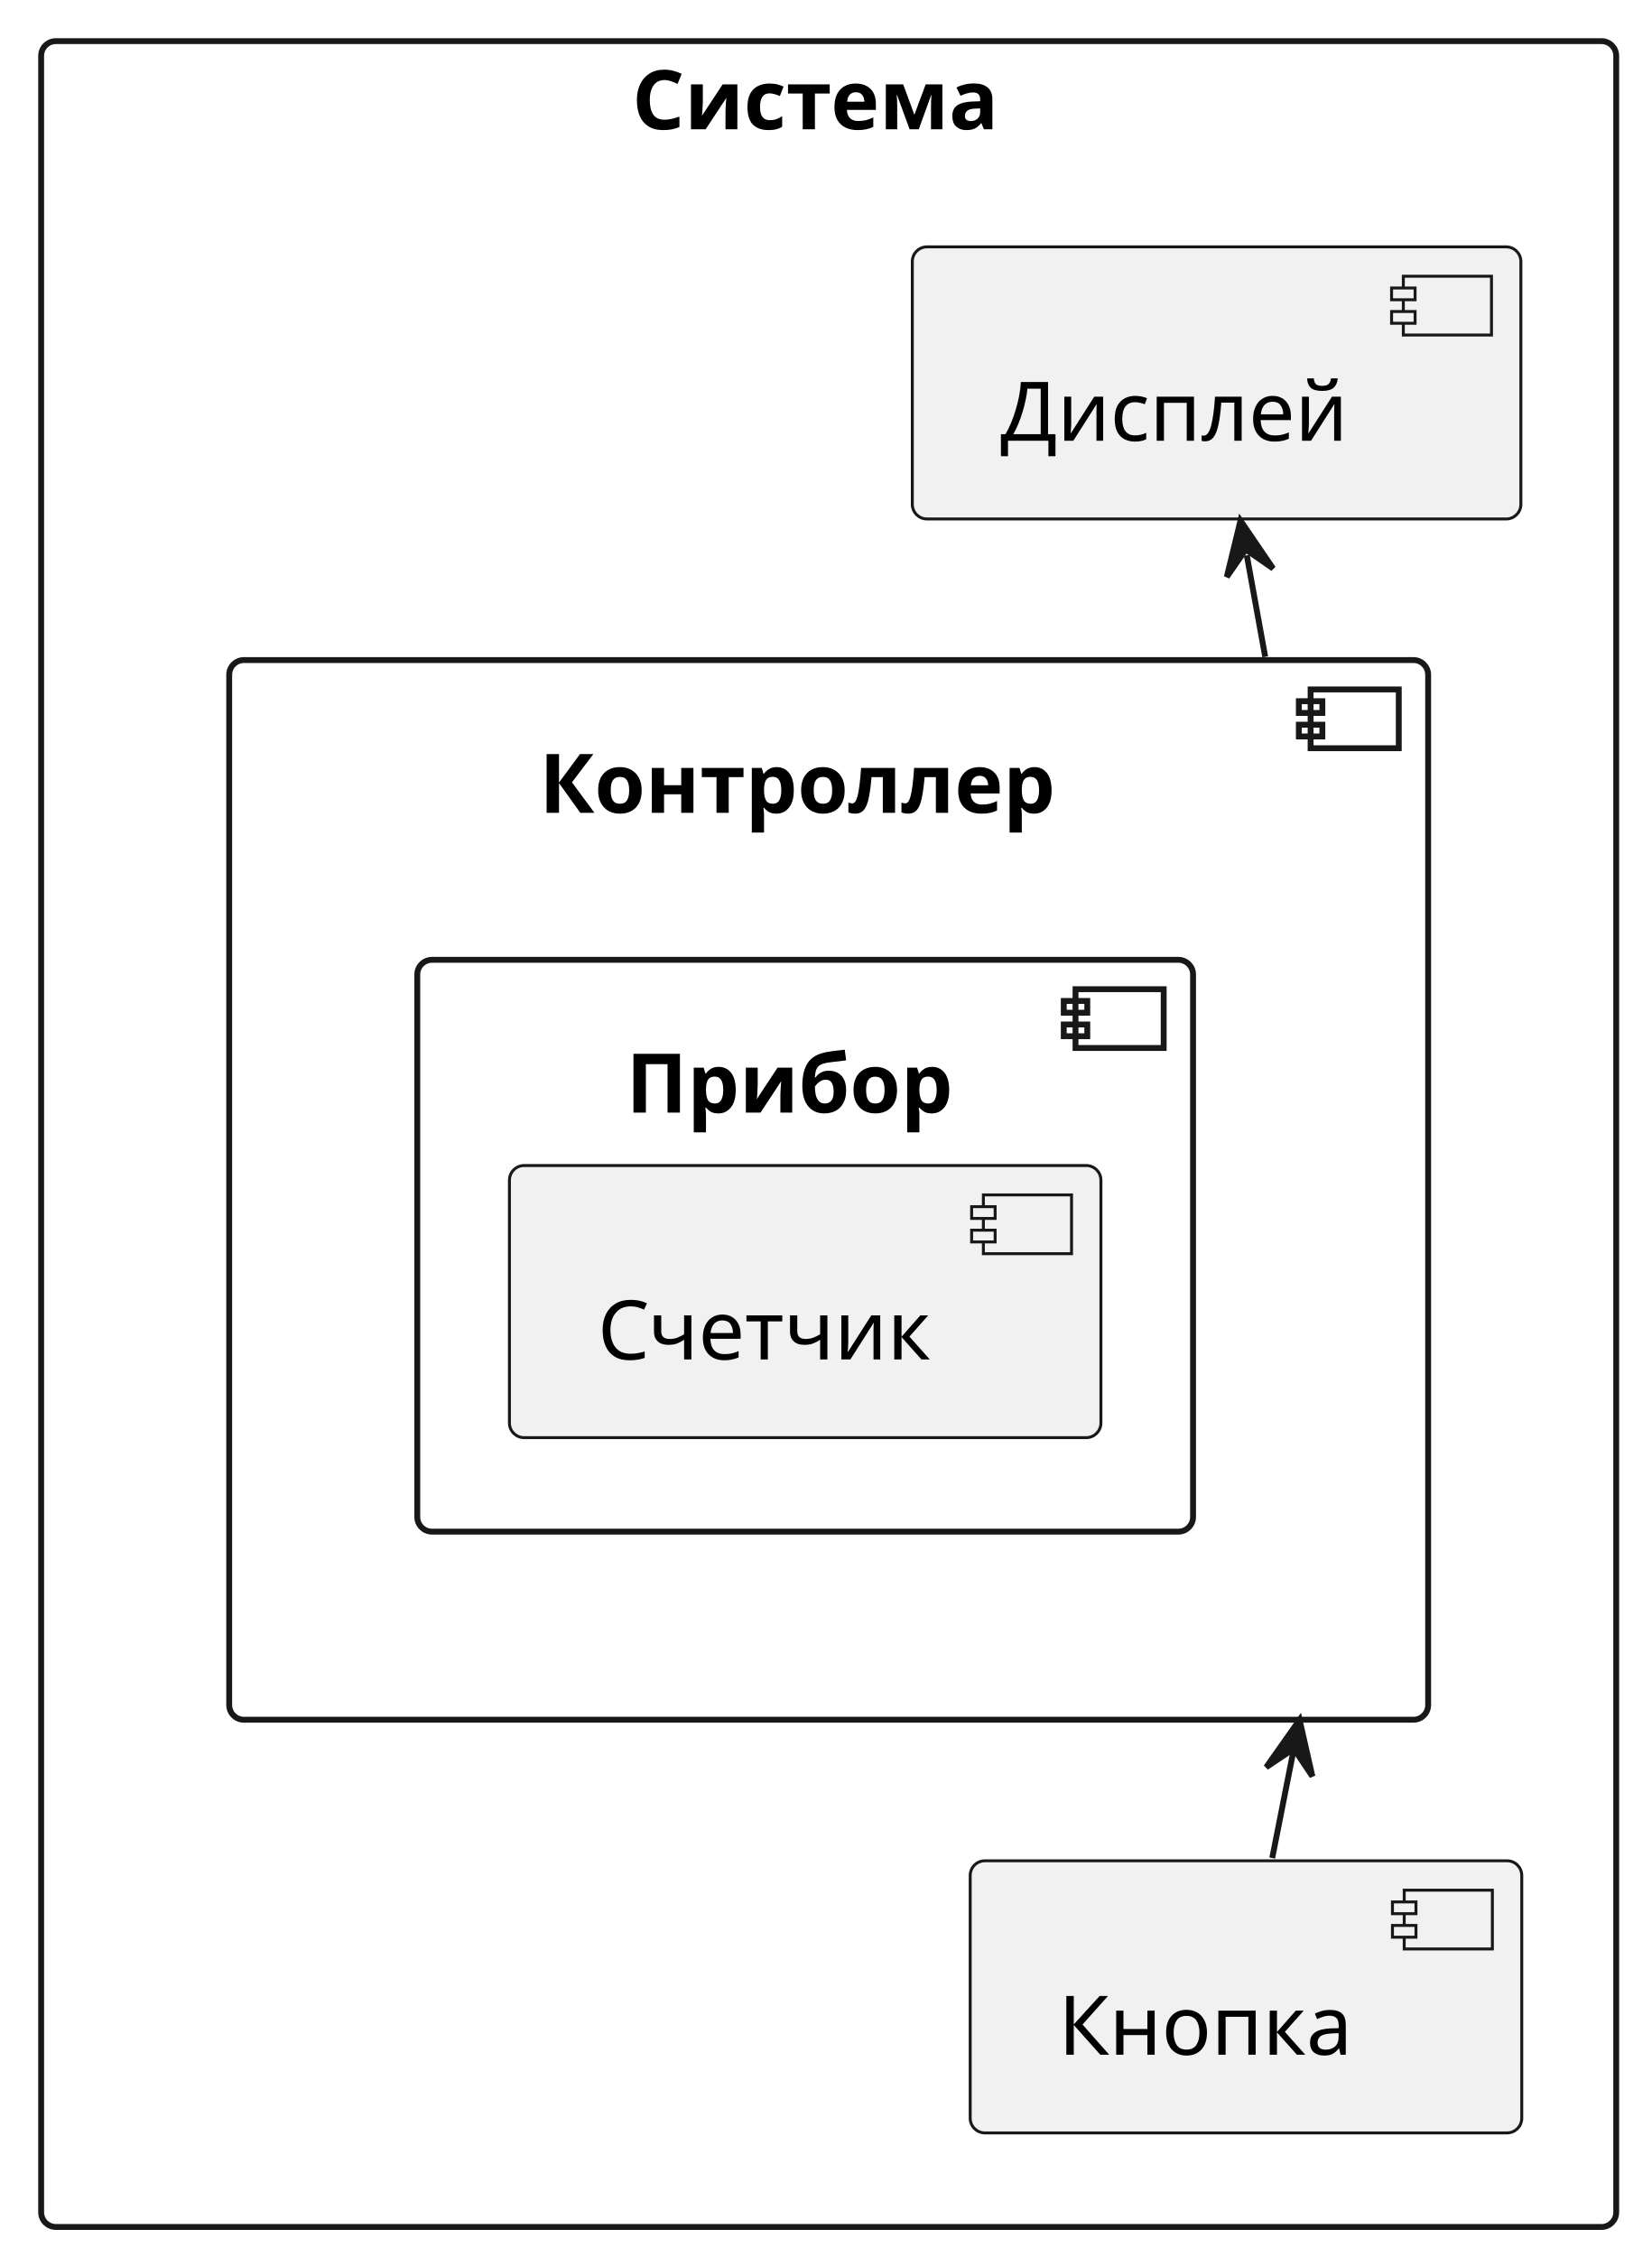
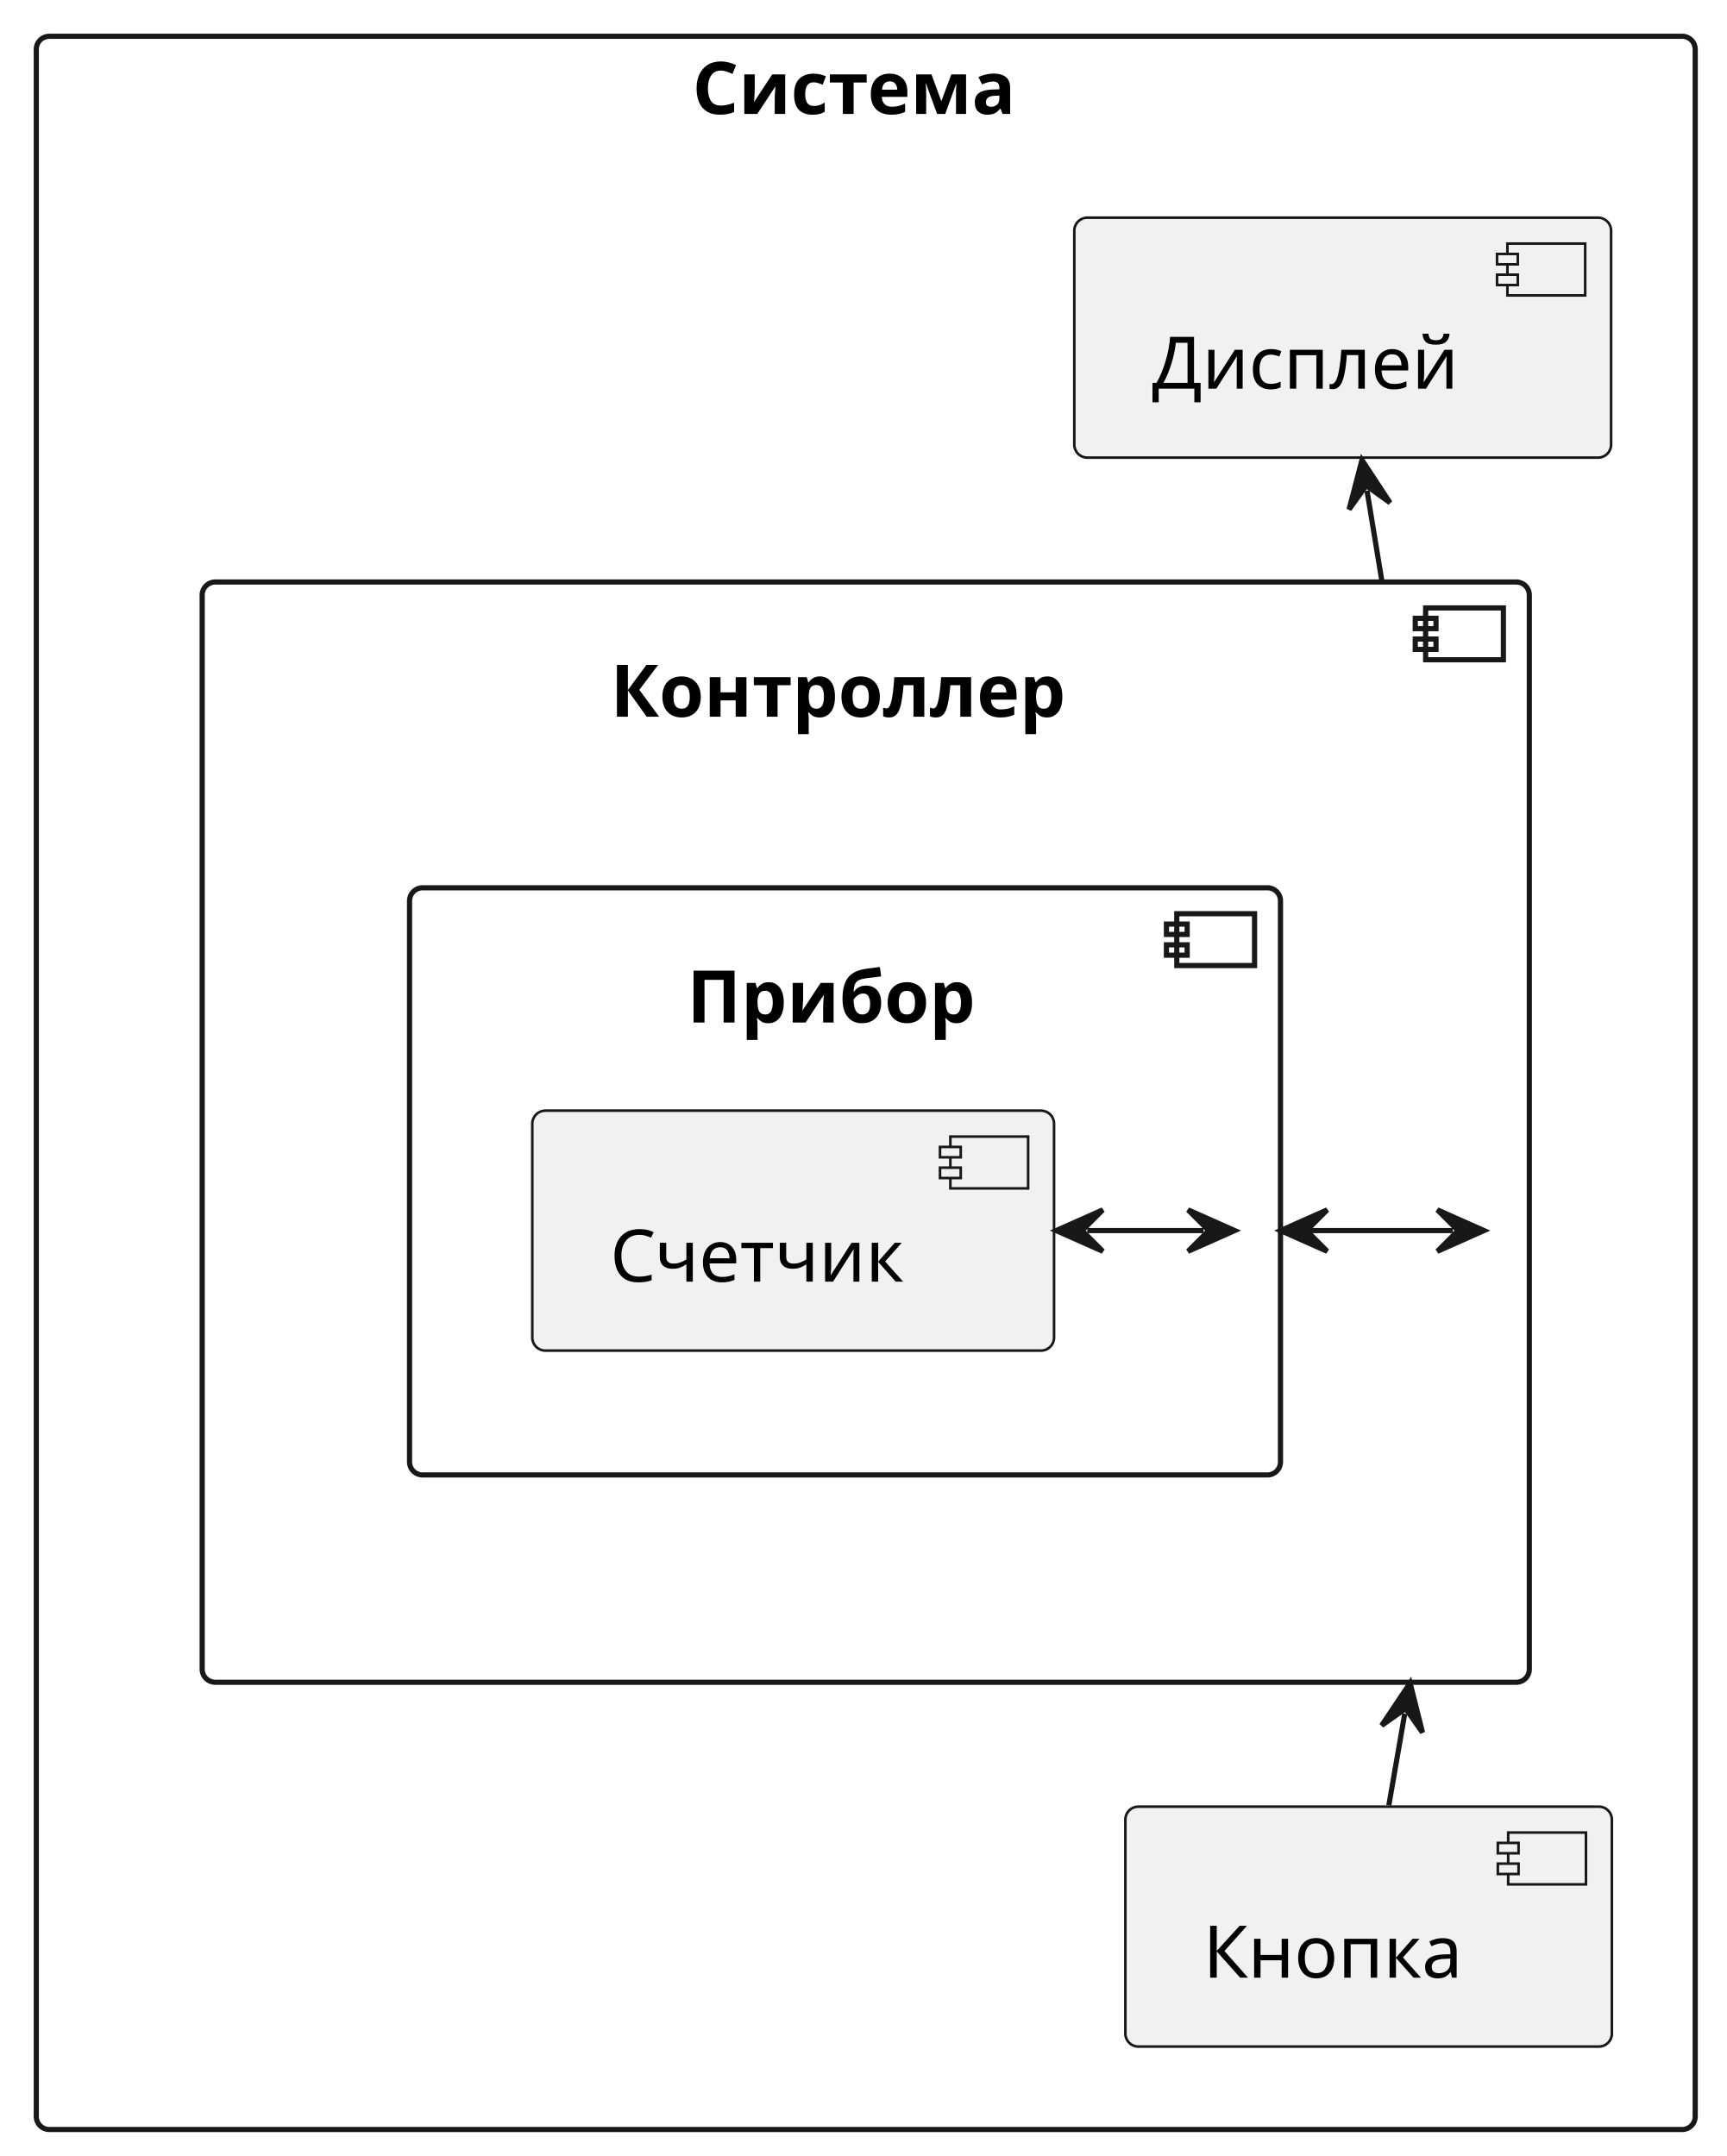
- <svg xmlns="http://www.w3.org/2000/svg" contentStyleType="text/css" data-diagram-type="DESCRIPTION" height="384px" preserveAspectRatio="none" style="width:281px;height:384px;background:#FFFFFF;" version="1.1" viewBox="0 0 281 384" width="281px" zoomAndPan="magnify">
+ <svg xmlns="http://www.w3.org/2000/svg" contentStyleType="text/css" data-diagram-type="DESCRIPTION" height="416px" preserveAspectRatio="none" style="width:333px;height:416px;background:#FFFFFF;" version="1.1" viewBox="0 0 333 416" width="333px" zoomAndPan="magnify">
  <defs />
  <g>
    <g class="cluster" data-entity="Система" data-source-line="1" data-uid="ent0002" id="cluster_Система">
-       <rect fill="none" height="371.89" rx="2.5" ry="2.5" style="stroke:#181818;stroke-width:1;" width="268" x="7" y="7" />
-       <text fill="#000000" font-family="sans-serif" font-size="14" font-weight="bold" lengthAdjust="spacing" textLength="66.883" x="107.559" y="21.995">Система</text>
+       <rect fill="none" height="403.89" rx="2.5" ry="2.5" style="stroke:#181818;stroke-width:1;" width="320" x="7" y="7" />
+       <text fill="#000000" font-family="sans-serif" font-size="14" font-weight="bold" lengthAdjust="spacing" textLength="66.883" x="133.559" y="21.995">Система</text>
    </g>
-     <g class="cluster" data-entity="Контроллер" data-source-line="3" data-uid="ent0004" id="cluster_Контроллер">
-       <rect fill="none" height="180.29" rx="2.5" ry="2.5" style="stroke:#181818;stroke-width:1;" width="204" x="39" y="112.3" />
-       <rect fill="none" height="10" style="stroke:#181818;stroke-width:1;" width="15" x="223" y="117.3" />
-       <rect fill="none" height="2" style="stroke:#181818;stroke-width:1;" width="4" x="221" y="119.3" />
-       <rect fill="none" height="2" style="stroke:#181818;stroke-width:1;" width="4" x="221" y="123.3" />
-       <text fill="#000000" font-family="sans-serif" font-size="14" font-weight="bold" lengthAdjust="spacing" textLength="98.513" x="91.744" y="138.295">Контроллер</text>
+     <g class="cluster" data-entity="Контроллер" data-source-line="2" data-uid="ent0003" id="cluster_Контроллер">
+       <rect fill="none" height="212.29" rx="2.5" ry="2.5" style="stroke:#181818;stroke-width:1;" width="256" x="39" y="112.3" />
+       <rect fill="none" height="10" style="stroke:#181818;stroke-width:1;" width="15" x="275" y="117.3" />
+       <rect fill="none" height="2" style="stroke:#181818;stroke-width:1;" width="4" x="273" y="119.3" />
+       <rect fill="none" height="2" style="stroke:#181818;stroke-width:1;" width="4" x="273" y="123.3" />
+       <text fill="#000000" font-family="sans-serif" font-size="14" font-weight="bold" lengthAdjust="spacing" textLength="98.513" x="117.744" y="138.295">Контроллер</text>
    </g>
-     <g class="cluster" data-entity="Прибор" data-source-line="4" data-uid="ent0005" id="cluster_Прибор">
-       <rect fill="none" height="97.29" rx="2.5" ry="2.5" style="stroke:#181818;stroke-width:1;" width="132" x="71" y="163.3" />
-       <rect fill="none" height="10" style="stroke:#181818;stroke-width:1;" width="15" x="183" y="168.3" />
-       <rect fill="none" height="2" style="stroke:#181818;stroke-width:1;" width="4" x="181" y="170.3" />
-       <rect fill="none" height="2" style="stroke:#181818;stroke-width:1;" width="4" x="181" y="174.3" />
-       <text fill="#000000" font-family="sans-serif" font-size="14" font-weight="bold" lengthAdjust="spacing" textLength="60.963" x="106.519" y="189.295">Прибор</text>
+     <g class="cluster" data-entity="Прибор" data-source-line="3" data-uid="ent0004" id="cluster_Прибор">
+       <rect fill="none" height="113.29" rx="2.5" ry="2.5" style="stroke:#181818;stroke-width:1;" width="168" x="79" y="171.3" />
+       <rect fill="none" height="10" style="stroke:#181818;stroke-width:1;" width="15" x="227" y="176.3" />
+       <rect fill="none" height="2" style="stroke:#181818;stroke-width:1;" width="4" x="225" y="178.3" />
+       <rect fill="none" height="2" style="stroke:#181818;stroke-width:1;" width="4" x="225" y="182.3" />
+       <text fill="#000000" font-family="sans-serif" font-size="14" font-weight="bold" lengthAdjust="spacing" textLength="60.963" x="132.519" y="197.295">Прибор</text>
    </g>
-     <g class="entity" data-entity="Дисплей" data-source-line="2" data-uid="ent0003" id="entity_Дисплей">
-       <rect fill="#F1F1F1" height="46.297" rx="2.5" ry="2.5" style="stroke:#181818;stroke-width:0.5;" width="103.547" x="155.23" y="42" />
-       <rect fill="#F1F1F1" height="10" style="stroke:#181818;stroke-width:0.5;" width="15" x="238.777" y="47" />
-       <rect fill="#F1F1F1" height="2" style="stroke:#181818;stroke-width:0.5;" width="4" x="236.777" y="49" />
-       <rect fill="#F1F1F1" height="2" style="stroke:#181818;stroke-width:0.5;" width="4" x="236.777" y="53" />
-       <text fill="#000000" font-family="sans-serif" font-size="14" lengthAdjust="spacing" textLength="63.547" x="170.23" y="74.995">Дисплей</text>
+     <g class="entity" data-entity="Кнопка" data-source-line="7" data-uid="ent0006" id="entity_Кнопка">
+       <rect fill="#F1F1F1" height="46.297" rx="2.5" ry="2.5" style="stroke:#181818;stroke-width:0.5;" width="93.847" x="217.08" y="348.59" />
+       <rect fill="#F1F1F1" height="10" style="stroke:#181818;stroke-width:0.5;" width="15" x="290.927" y="353.59" />
+       <rect fill="#F1F1F1" height="2" style="stroke:#181818;stroke-width:0.5;" width="4" x="288.927" y="355.59" />
+       <rect fill="#F1F1F1" height="2" style="stroke:#181818;stroke-width:0.5;" width="4" x="288.927" y="359.59" />
+       <text fill="#000000" font-family="sans-serif" font-size="14" lengthAdjust="spacing" textLength="53.847" x="232.08" y="381.585">Кнопка</text>
    </g>
-     <g class="entity" data-entity="Кнопка" data-source-line="8" data-uid="ent0007" id="entity_Кнопка">
-       <rect fill="#F1F1F1" height="46.297" rx="2.5" ry="2.5" style="stroke:#181818;stroke-width:0.5;" width="93.847" x="165.08" y="316.59" />
-       <rect fill="#F1F1F1" height="10" style="stroke:#181818;stroke-width:0.5;" width="15" x="238.927" y="321.59" />
-       <rect fill="#F1F1F1" height="2" style="stroke:#181818;stroke-width:0.5;" width="4" x="236.927" y="323.59" />
-       <rect fill="#F1F1F1" height="2" style="stroke:#181818;stroke-width:0.5;" width="4" x="236.927" y="327.59" />
-       <text fill="#000000" font-family="sans-serif" font-size="14" lengthAdjust="spacing" textLength="53.847" x="180.08" y="349.585">Кнопка</text>
+     <g class="entity" data-entity="Дисплей" data-source-line="8" data-uid="ent0008" id="entity_Дисплей">
+       <rect fill="#F1F1F1" height="46.297" rx="2.5" ry="2.5" style="stroke:#181818;stroke-width:0.5;" width="103.547" x="207.23" y="42" />
+       <rect fill="#F1F1F1" height="10" style="stroke:#181818;stroke-width:0.5;" width="15" x="290.777" y="47" />
+       <rect fill="#F1F1F1" height="2" style="stroke:#181818;stroke-width:0.5;" width="4" x="288.777" y="49" />
+       <rect fill="#F1F1F1" height="2" style="stroke:#181818;stroke-width:0.5;" width="4" x="288.777" y="53" />
+       <text fill="#000000" font-family="sans-serif" font-size="14" lengthAdjust="spacing" textLength="63.547" x="222.23" y="74.995">Дисплей</text>
    </g>
-     <g class="entity" data-entity="Счетчик" data-source-line="5" data-uid="ent0006" id="entity_Счетчик">
-       <rect fill="#F1F1F1" height="46.297" rx="2.5" ry="2.5" style="stroke:#181818;stroke-width:0.5;" width="100.642" x="86.68" y="198.3" />
-       <rect fill="#F1F1F1" height="10" style="stroke:#181818;stroke-width:0.5;" width="15" x="167.322" y="203.3" />
-       <rect fill="#F1F1F1" height="2" style="stroke:#181818;stroke-width:0.5;" width="4" x="165.322" y="205.3" />
-       <rect fill="#F1F1F1" height="2" style="stroke:#181818;stroke-width:0.5;" width="4" x="165.322" y="209.3" />
-       <text fill="#000000" font-family="sans-serif" font-size="14" lengthAdjust="spacing" textLength="60.642" x="101.68" y="231.295">Счетчик</text>
+     <g class="entity" data-entity="Счетчик" data-source-line="4" data-uid="ent0005" id="entity_Счетчик">
+       <rect fill="#F1F1F1" height="46.297" rx="2.5" ry="2.5" style="stroke:#181818;stroke-width:0.5;" width="100.642" x="102.68" y="214.3" />
+       <rect fill="#F1F1F1" height="10" style="stroke:#181818;stroke-width:0.5;" width="15" x="183.322" y="219.3" />
+       <rect fill="#F1F1F1" height="2" style="stroke:#181818;stroke-width:0.5;" width="4" x="181.322" y="221.3" />
+       <rect fill="#F1F1F1" height="2" style="stroke:#181818;stroke-width:0.5;" width="4" x="181.322" y="225.3" />
+       <text fill="#000000" font-family="sans-serif" font-size="14" lengthAdjust="spacing" textLength="60.642" x="117.68" y="247.295">Счетчик</text>
    </g>
-     <g class="link" data-entity-1="Контроллер" data-entity-2="Кнопка" data-source-line="11" data-uid="lnk8" id="link_Контроллер_Кнопка">
-       <path d="M219.958,298.497 C219.834,299.12 220.691,294.792 220.569,295.411 C220.079,297.886 219.596,300.322 219.126,302.701 C218.184,307.458 217.289,311.984 216.47,316.12" fill="none" id="Контроллер-backto-Кнопка" style="stroke:#181818;stroke-width:1;" />
-       <polygon fill="#181818" points="221.122,292.611,215.452,300.663,220.152,297.516,223.299,302.216,221.122,292.611" style="stroke:#181818;stroke-width:1;" />
+     <g class="link" data-entity-1="Контроллер" data-entity-2="Кнопка" data-source-line="7" data-uid="lnk7" id="link_Контроллер_Кнопка">
+       <path d="M270.974,330.653 C270.476,333.515 271.016,330.41 270.542,333.137 C269.594,338.59 268.702,343.723 267.9,348.34" fill="none" id="Контроллер-backto-Кнопка" style="stroke:#181818;stroke-width:1;" />
+       <polygon fill="#181818" points="272.001,324.742,266.519,332.924,271.145,329.668,274.401,334.294,272.001,324.742" style="stroke:#181818;stroke-width:1;" />
    </g>
-     <g class="link" data-entity-1="Дисплей" data-entity-2="Контроллер" data-source-line="12" data-uid="lnk9" id="link_Дисплей_Контроллер">
-       <path d="M212.142,94.484 C213.098,99.75 213.109,99.813 214.274,106.228 C214.565,107.832 214.862,109.464 215.162,111.12 C215.2,111.326 215.237,111.534 215.275,111.742" fill="none" id="Дисплей-backto-Контроллер" style="stroke:#181818;stroke-width:1;" />
-       <polygon fill="#181818" points="211.07,88.58,208.742,98.15,211.963,93.5,216.614,96.721,211.07,88.58" style="stroke:#181818;stroke-width:1;" />
+     <g class="link" data-entity-1="Дисплей" data-entity-2="Контроллер" data-source-line="8" data-uid="lnk9" id="link_Дисплей_Контроллер">
+       <path d="M263.694,94.68 C264.631,100.38 264.732,100.993 265.895,108.069 C266.041,108.953 266.188,109.846 266.336,110.746 C266.41,111.197 266.484,111.649 266.559,112.103" fill="none" id="Дисплей-backto-Контроллер" style="stroke:#181818;stroke-width:1;" />
+       <polygon fill="#181818" points="262.72,88.76,260.234,98.29,263.531,93.694,268.128,96.992,262.72,88.76" style="stroke:#181818;stroke-width:1;" />
+     </g>
+     <g class="link" data-entity-1="Контроллер" data-entity-2="Прибор" data-source-line="9" data-uid="lnk10" id="link_Контроллер_Прибор">
+       <path d="M280.26,237.44 C272.51,237.44 270.757,237.44 263.005,237.44 C259.129,237.44 255.252,237.44 251.377,237.44 C250.408,237.44 249.439,237.44 248.47,237.44 C247.985,237.44 253.501,237.44 253.016,237.44" fill="none" id="Контроллер-Прибор" style="stroke:#181818;stroke-width:1;" />
+       <polygon fill="#181818" points="286.26,237.44,277.26,233.44,281.26,237.44,277.26,241.44,286.26,237.44" style="stroke:#181818;stroke-width:1;" />
+       <polygon fill="#181818" points="247.016,237.44,256.016,241.44,252.016,237.44,256.016,233.44,247.016,237.44" style="stroke:#181818;stroke-width:1;" />
+     </g>
+     <g class="link" data-entity-1="Прибор" data-entity-2="Счетчик" data-source-line="10" data-uid="lnk11" id="link_Прибор_Счетчик">
+       <path d="M232.17,237.44 C220.69,237.44 221.21,237.44 209.73,237.44" fill="none" id="Прибор-Счетчик" style="stroke:#181818;stroke-width:1;" />
+       <polygon fill="#181818" points="238.17,237.44,229.17,233.44,233.17,237.44,229.17,241.44,238.17,237.44" style="stroke:#181818;stroke-width:1;" />
+       <polygon fill="#181818" points="203.73,237.44,212.73,241.44,208.73,237.44,212.73,233.44,203.73,237.44" style="stroke:#181818;stroke-width:1;" />
    </g>
  </g>
</svg>
